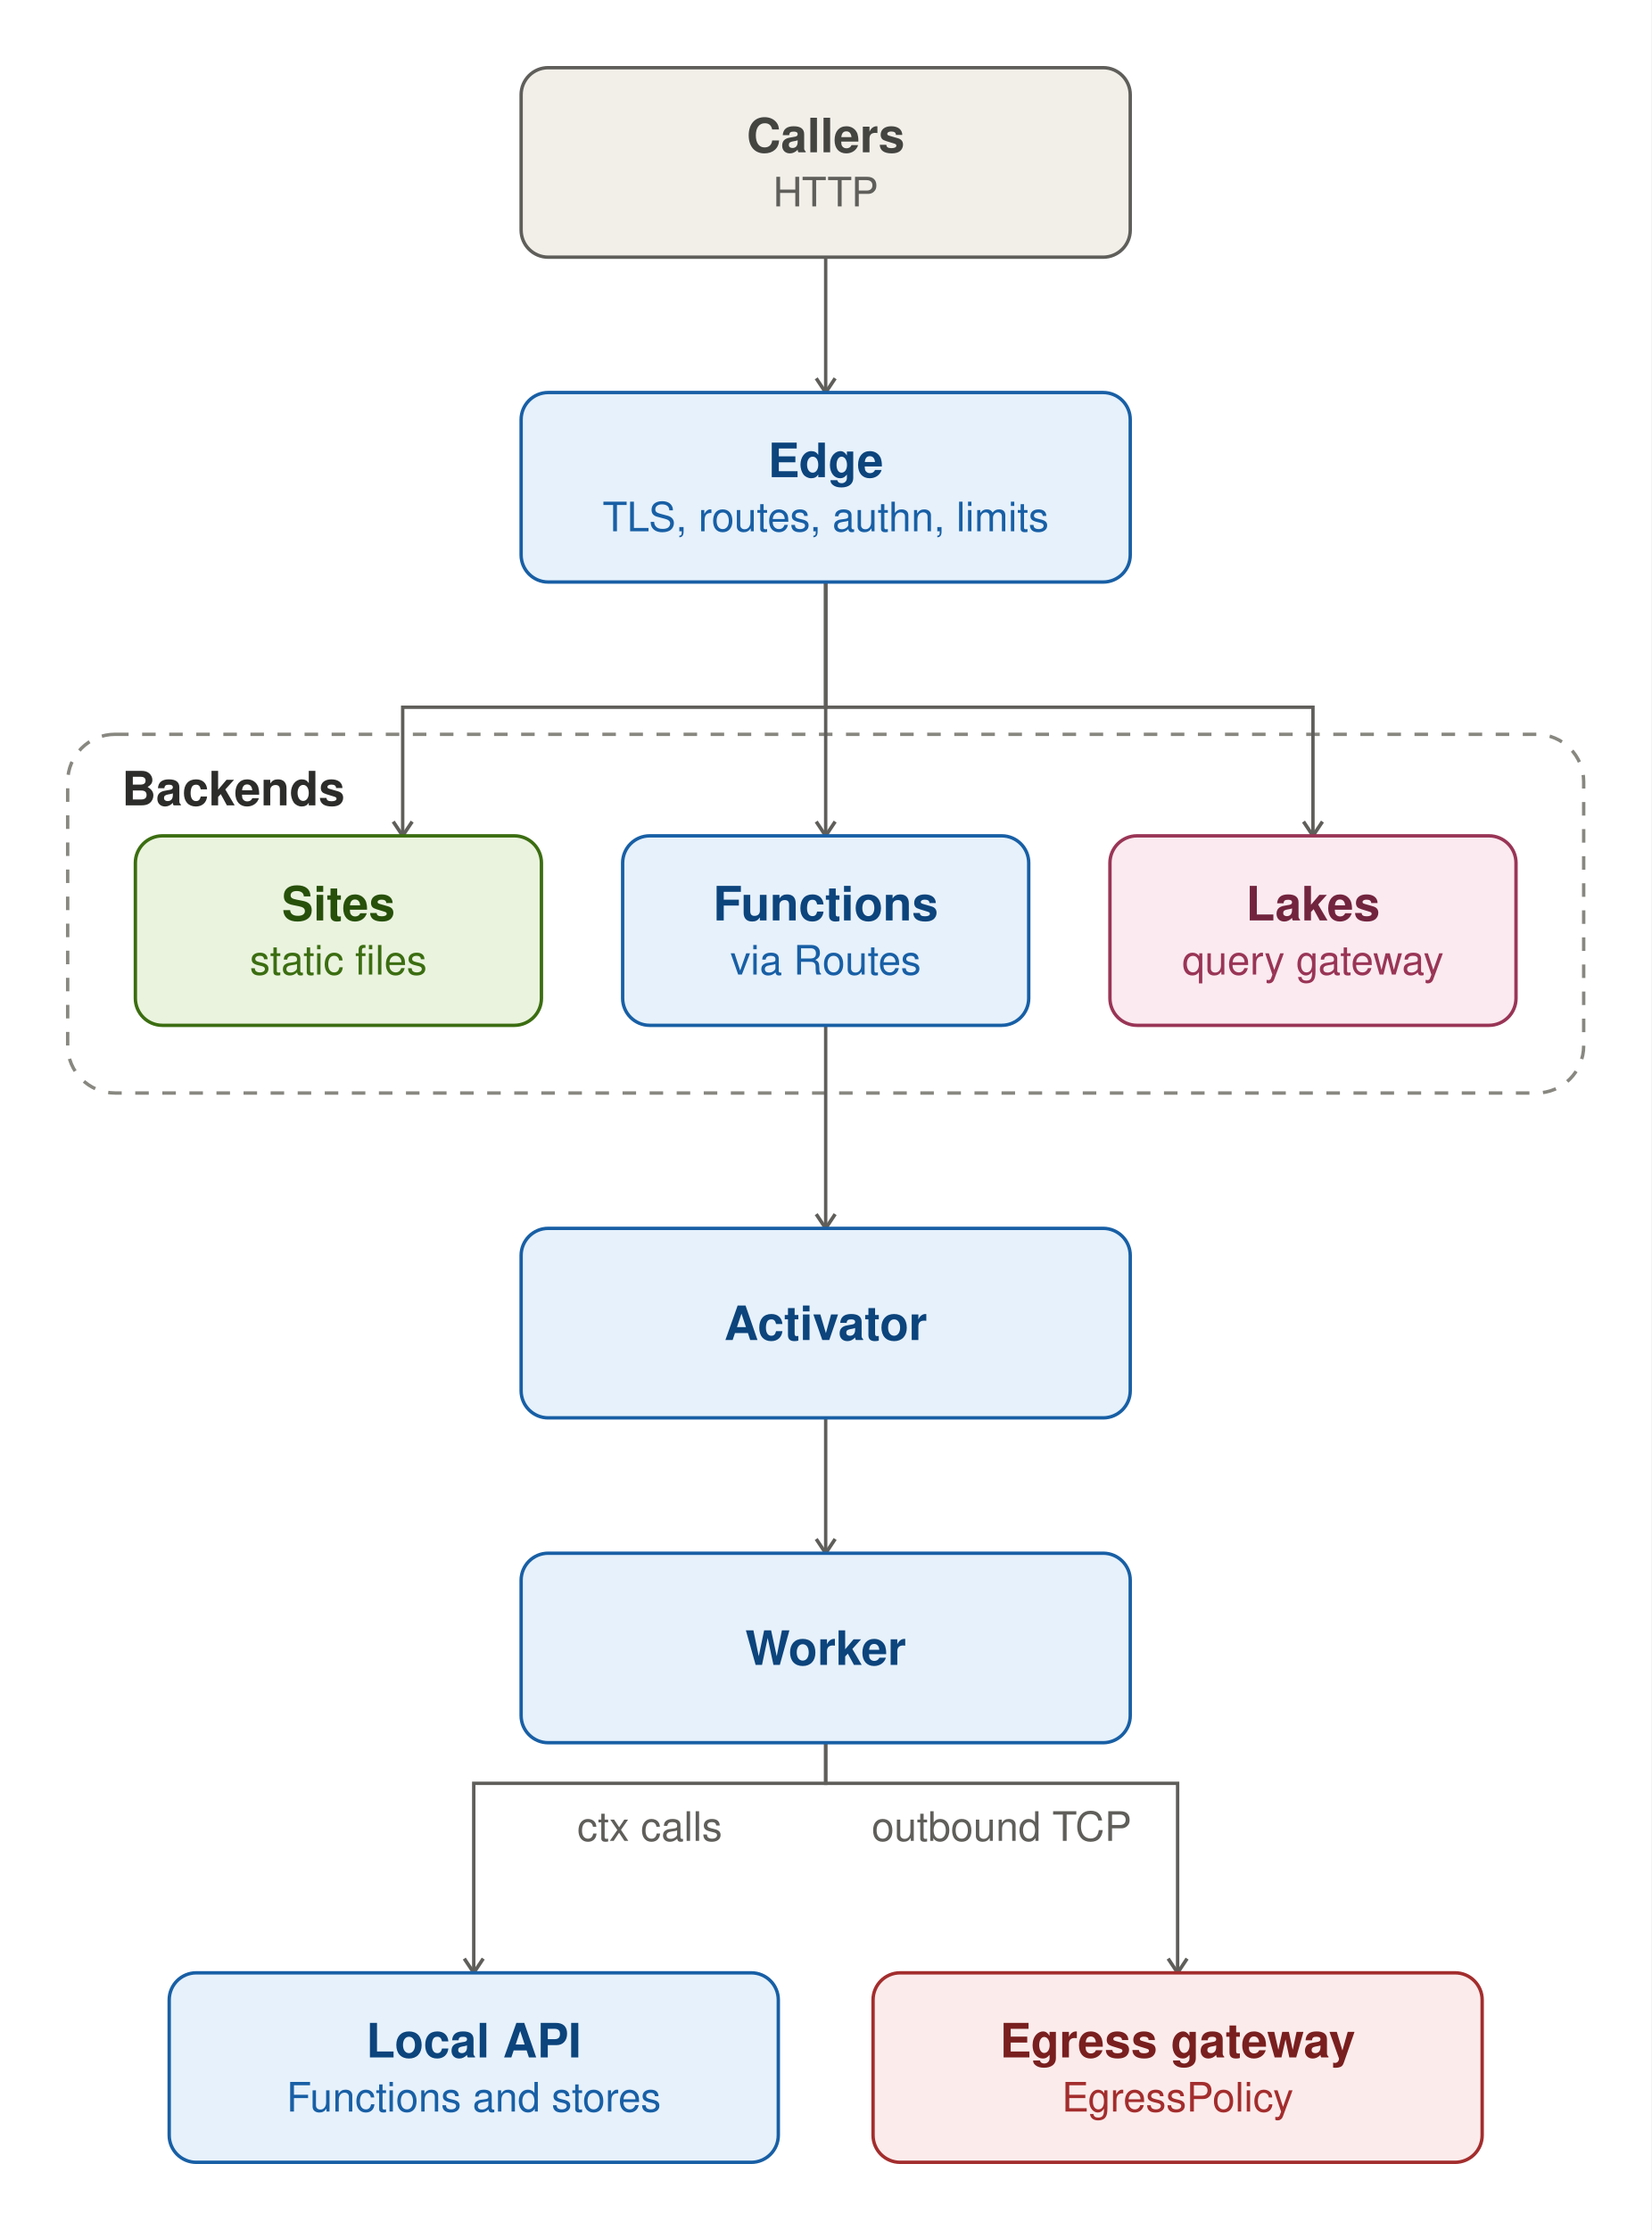
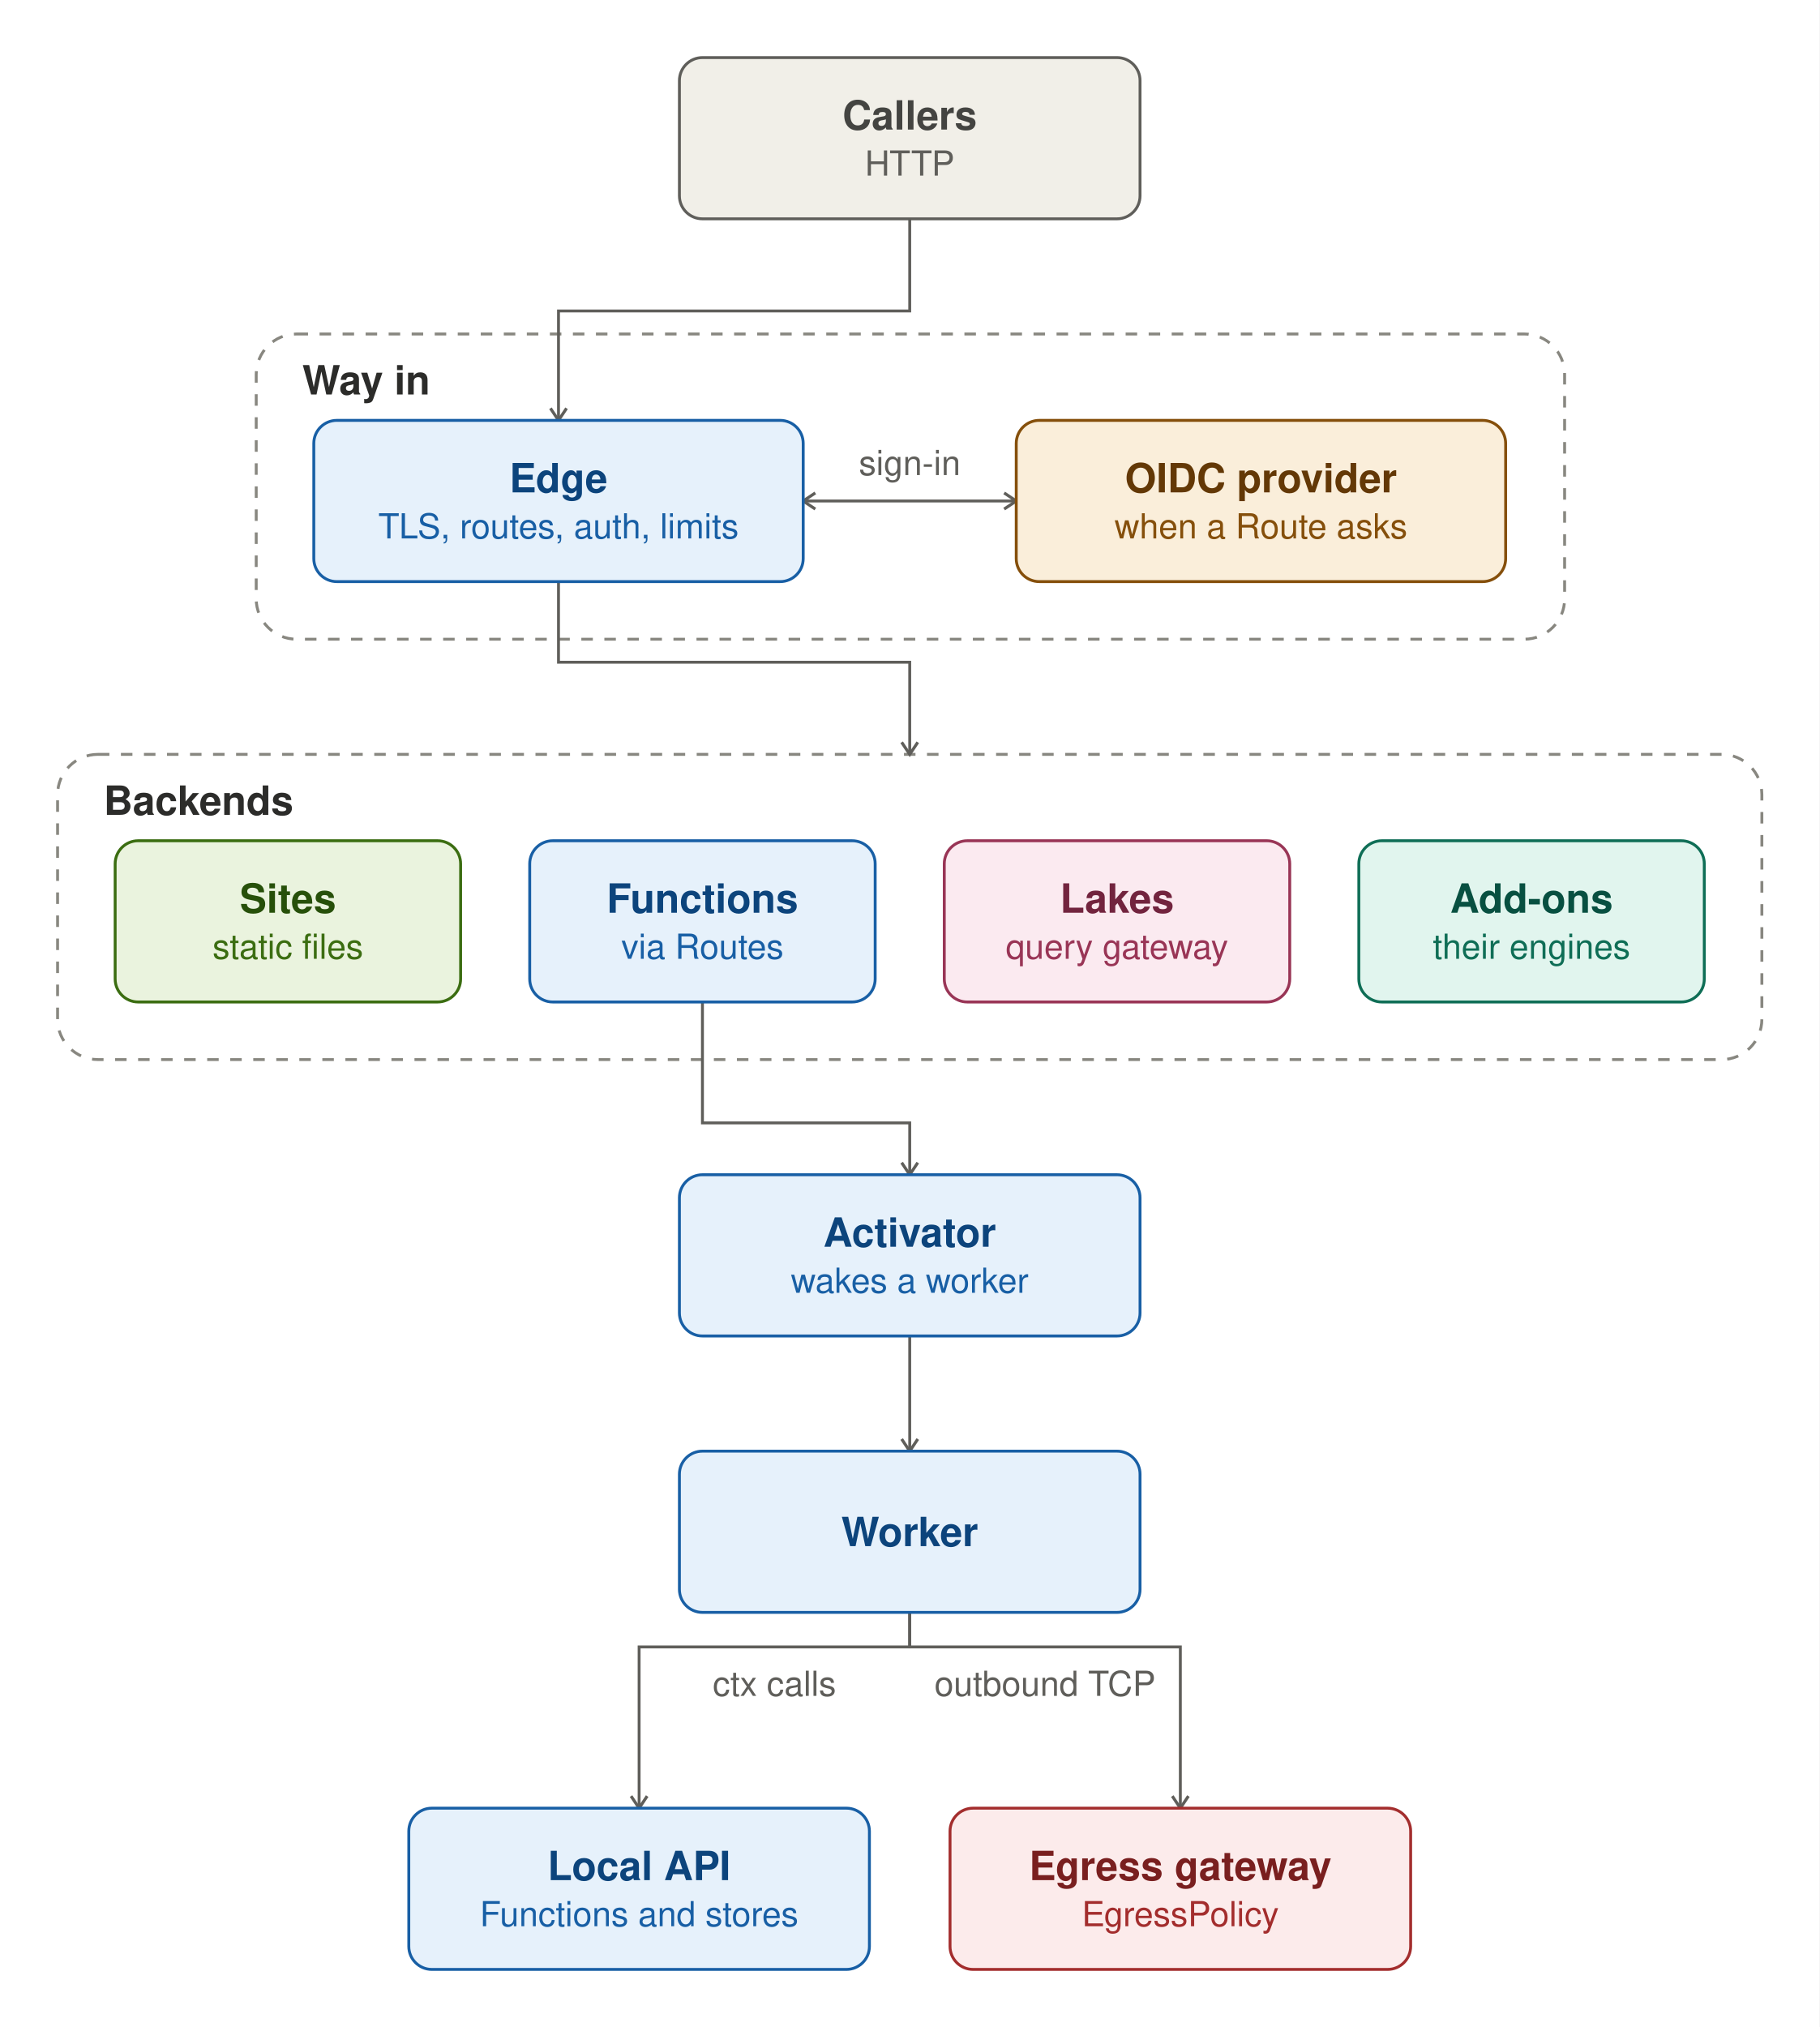
- <svg xmlns="http://www.w3.org/2000/svg" width="488" height="659" viewBox="0 0 488 659" font-family="Helvetica, Arial, sans-serif" text-anchor="middle" data-spec="title: funcd networking kind: flow  callers: Callers | HTTP @gray edge: Edge | TLS, routes, authn, limits @blue  [Backends] gray right static: Sites | static files @green fnpath: Functions | via Routes @blue lakes: Lakes | query gateway @pink [/]  act: Activator @blue worker: Worker @blue local: Local API | Functions and stores @blue egress: Egress gateway | EgressPolicy @red  callers &gt; edge edge &gt; static edge &gt; fnpath edge &gt; lakes fnpath &gt; act &gt; worker worker &gt; local: ctx calls worker &gt; egress: outbound TCP  " content="&lt;mxfile host=&quot;app.diagrams.net&quot;&gt;&lt;diagram id=&quot;diagram&quot; name=&quot;funcd networking&quot;&gt;&lt;mxGraphModel dx=&quot;800&quot; dy=&quot;600&quot; grid=&quot;1&quot; gridSize=&quot;10&quot; guides=&quot;1&quot; page=&quot;1&quot; pageWidth=&quot;488&quot; pageHeight=&quot;659&quot; math=&quot;0&quot; shadow=&quot;0&quot;&gt;&lt;root&gt;&lt;mxCell id=&quot;0&quot;/&gt;&lt;mxCell id=&quot;1&quot; parent=&quot;0&quot;/&gt;&lt;mxCell id=&quot;c1&quot; value=&quot;&amp;lt;b&amp;gt;Callers&amp;lt;/b&amp;gt;&amp;lt;br&amp;gt;&amp;lt;font style=&amp;quot;font-size:12px&amp;quot; color=&amp;quot;#5F5E5A&amp;quot;&amp;gt;HTTP&amp;lt;/font&amp;gt;&quot; style=&quot;rounded=1;absoluteArcSize=1;arcSize=16;whiteSpace=wrap;html=1;fillColor=#F1EFE8;strokeColor=#5F5E5A;fontColor=#444441;fontSize=14;&quot; vertex=&quot;1&quot; parent=&quot;1&quot;&gt;&lt;mxGeometry x=&quot;154&quot; y=&quot;20&quot; width=&quot;180&quot; height=&quot;56&quot; as=&quot;geometry&quot;/&gt;&lt;/mxCell&gt;&lt;mxCell id=&quot;c2&quot; value=&quot;&amp;lt;b&amp;gt;Edge&amp;lt;/b&amp;gt;&amp;lt;br&amp;gt;&amp;lt;font style=&amp;quot;font-size:12px&amp;quot; color=&amp;quot;#185FA5&amp;quot;&amp;gt;TLS, routes, authn, limits&amp;lt;/font&amp;gt;&quot; style=&quot;rounded=1;absoluteArcSize=1;arcSize=16;whiteSpace=wrap;html=1;fillColor=#E6F1FB;strokeColor=#185FA5;fontColor=#0C447C;fontSize=14;&quot; vertex=&quot;1&quot; parent=&quot;1&quot;&gt;&lt;mxGeometry x=&quot;154&quot; y=&quot;116&quot; width=&quot;180&quot; height=&quot;56&quot; as=&quot;geometry&quot;/&gt;&lt;/mxCell&gt;&lt;mxCell id=&quot;c3&quot; value=&quot;Backends&quot; style=&quot;rounded=1;absoluteArcSize=1;arcSize=28;dashed=1;fillColor=none;strokeColor=#888780;fontStyle=1;fontSize=14;fontColor=#2C2C2A;align=left;verticalAlign=top;spacingLeft=10;spacingTop=2;html=1;container=1;collapsible=0;&quot; vertex=&quot;1&quot; parent=&quot;1&quot;&gt;&lt;mxGeometry x=&quot;20&quot; y=&quot;217&quot; width=&quot;448.0&quot; height=&quot;106.0&quot; as=&quot;geometry&quot;/&gt;&lt;/mxCell&gt;&lt;mxCell id=&quot;c4&quot; value=&quot;&amp;lt;b&amp;gt;Sites&amp;lt;/b&amp;gt;&amp;lt;br&amp;gt;&amp;lt;font style=&amp;quot;font-size:12px&amp;quot; color=&amp;quot;#3B6D11&amp;quot;&amp;gt;static files&amp;lt;/font&amp;gt;&quot; style=&quot;rounded=1;absoluteArcSize=1;arcSize=16;whiteSpace=wrap;html=1;fillColor=#EAF3DE;strokeColor=#3B6D11;fontColor=#27500A;fontSize=14;&quot; vertex=&quot;1&quot; parent=&quot;c3&quot;&gt;&lt;mxGeometry x=&quot;20&quot; y=&quot;30&quot; width=&quot;120&quot; height=&quot;56&quot; as=&quot;geometry&quot;/&gt;&lt;/mxCell&gt;&lt;mxCell id=&quot;c5&quot; value=&quot;&amp;lt;b&amp;gt;Functions&amp;lt;/b&amp;gt;&amp;lt;br&amp;gt;&amp;lt;font style=&amp;quot;font-size:12px&amp;quot; color=&amp;quot;#185FA5&amp;quot;&amp;gt;via Routes&amp;lt;/font&amp;gt;&quot; style=&quot;rounded=1;absoluteArcSize=1;arcSize=16;whiteSpace=wrap;html=1;fillColor=#E6F1FB;strokeColor=#185FA5;fontColor=#0C447C;fontSize=14;&quot; vertex=&quot;1&quot; parent=&quot;c3&quot;&gt;&lt;mxGeometry x=&quot;164&quot; y=&quot;30&quot; width=&quot;120&quot; height=&quot;56&quot; as=&quot;geometry&quot;/&gt;&lt;/mxCell&gt;&lt;mxCell id=&quot;c6&quot; value=&quot;&amp;lt;b&amp;gt;Lakes&amp;lt;/b&amp;gt;&amp;lt;br&amp;gt;&amp;lt;font style=&amp;quot;font-size:12px&amp;quot; color=&amp;quot;#993556&amp;quot;&amp;gt;query gateway&amp;lt;/font&amp;gt;&quot; style=&quot;rounded=1;absoluteArcSize=1;arcSize=16;whiteSpace=wrap;html=1;fillColor=#FBEAF0;strokeColor=#993556;fontColor=#72243E;fontSize=14;&quot; vertex=&quot;1&quot; parent=&quot;c3&quot;&gt;&lt;mxGeometry x=&quot;308&quot; y=&quot;30&quot; width=&quot;120&quot; height=&quot;56&quot; as=&quot;geometry&quot;/&gt;&lt;/mxCell&gt;&lt;mxCell id=&quot;c7&quot; value=&quot;&amp;lt;b&amp;gt;Activator&amp;lt;/b&amp;gt;&quot; style=&quot;rounded=1;absoluteArcSize=1;arcSize=16;whiteSpace=wrap;html=1;fillColor=#E6F1FB;strokeColor=#185FA5;fontColor=#0C447C;fontSize=14;&quot; vertex=&quot;1&quot; parent=&quot;1&quot;&gt;&lt;mxGeometry x=&quot;154&quot; y=&quot;363&quot; width=&quot;180&quot; height=&quot;56&quot; as=&quot;geometry&quot;/&gt;&lt;/mxCell&gt;&lt;mxCell id=&quot;c8&quot; value=&quot;&amp;lt;b&amp;gt;Worker&amp;lt;/b&amp;gt;&quot; style=&quot;rounded=1;absoluteArcSize=1;arcSize=16;whiteSpace=wrap;html=1;fillColor=#E6F1FB;strokeColor=#185FA5;fontColor=#0C447C;fontSize=14;&quot; vertex=&quot;1&quot; parent=&quot;1&quot;&gt;&lt;mxGeometry x=&quot;154&quot; y=&quot;459&quot; width=&quot;180&quot; height=&quot;56&quot; as=&quot;geometry&quot;/&gt;&lt;/mxCell&gt;&lt;mxCell id=&quot;c9&quot; value=&quot;&amp;lt;b&amp;gt;Local API&amp;lt;/b&amp;gt;&amp;lt;br&amp;gt;&amp;lt;font style=&amp;quot;font-size:12px&amp;quot; color=&amp;quot;#185FA5&amp;quot;&amp;gt;Functions and stores&amp;lt;/font&amp;gt;&quot; style=&quot;rounded=1;absoluteArcSize=1;arcSize=16;whiteSpace=wrap;html=1;fillColor=#E6F1FB;strokeColor=#185FA5;fontColor=#0C447C;fontSize=14;&quot; vertex=&quot;1&quot; parent=&quot;1&quot;&gt;&lt;mxGeometry x=&quot;50&quot; y=&quot;583&quot; width=&quot;180&quot; height=&quot;56&quot; as=&quot;geometry&quot;/&gt;&lt;/mxCell&gt;&lt;mxCell id=&quot;c10&quot; value=&quot;&amp;lt;b&amp;gt;Egress gateway&amp;lt;/b&amp;gt;&amp;lt;br&amp;gt;&amp;lt;font style=&amp;quot;font-size:12px&amp;quot; color=&amp;quot;#A32D2D&amp;quot;&amp;gt;EgressPolicy&amp;lt;/font&amp;gt;&quot; style=&quot;rounded=1;absoluteArcSize=1;arcSize=16;whiteSpace=wrap;html=1;fillColor=#FCEBEB;strokeColor=#A32D2D;fontColor=#791F1F;fontSize=14;&quot; vertex=&quot;1&quot; parent=&quot;1&quot;&gt;&lt;mxGeometry x=&quot;258&quot; y=&quot;583&quot; width=&quot;180&quot; height=&quot;56&quot; as=&quot;geometry&quot;/&gt;&lt;/mxCell&gt;&lt;mxCell id=&quot;e1&quot; value=&quot;&quot; style=&quot;edgeStyle=orthogonalEdgeStyle;rounded=0;html=1;jettySize=auto;strokeColor=#5F5E5A;fontColor=#5F5E5A;fontSize=12;labelBackgroundColor=#FFFFFF;endSize=7;endArrow=open;endFill=0;exitX=0.5;exitY=1;exitDx=0;exitDy=0;exitPerimeter=0;entryX=0.5;entryY=0;entryDx=0;entryDy=0;entryPerimeter=0;&quot; edge=&quot;1&quot; parent=&quot;1&quot; source=&quot;c1&quot; target=&quot;c2&quot;&gt;&lt;mxGeometry relative=&quot;1&quot; as=&quot;geometry&quot;&gt;&lt;/mxGeometry&gt;&lt;/mxCell&gt;&lt;mxCell id=&quot;e2&quot; value=&quot;&quot; style=&quot;edgeStyle=orthogonalEdgeStyle;rounded=0;html=1;jettySize=auto;strokeColor=#5F5E5A;fontColor=#5F5E5A;fontSize=12;labelBackgroundColor=#FFFFFF;endSize=7;endArrow=open;endFill=0;exitX=0.5;exitY=1;exitDx=0;exitDy=0;exitPerimeter=0;entryX=0.658;entryY=0;entryDx=0;entryDy=0;entryPerimeter=0;&quot; edge=&quot;1&quot; parent=&quot;1&quot; source=&quot;c2&quot; target=&quot;c4&quot;&gt;&lt;mxGeometry relative=&quot;1&quot; as=&quot;geometry&quot;&gt;&lt;Array as=&quot;points&quot;&gt;&lt;mxPoint x=&quot;244&quot; y=&quot;209&quot;/&gt;&lt;mxPoint x=&quot;119&quot; y=&quot;209&quot;/&gt;&lt;/Array&gt;&lt;/mxGeometry&gt;&lt;/mxCell&gt;&lt;mxCell id=&quot;e3&quot; value=&quot;&quot; style=&quot;edgeStyle=orthogonalEdgeStyle;rounded=0;html=1;jettySize=auto;strokeColor=#5F5E5A;fontColor=#5F5E5A;fontSize=12;labelBackgroundColor=#FFFFFF;endSize=7;endArrow=open;endFill=0;exitX=0.5;exitY=1;exitDx=0;exitDy=0;exitPerimeter=0;entryX=0.5;entryY=0;entryDx=0;entryDy=0;entryPerimeter=0;&quot; edge=&quot;1&quot; parent=&quot;1&quot; source=&quot;c2&quot; target=&quot;c5&quot;&gt;&lt;mxGeometry relative=&quot;1&quot; as=&quot;geometry&quot;&gt;&lt;/mxGeometry&gt;&lt;/mxCell&gt;&lt;mxCell id=&quot;e4&quot; value=&quot;&quot; style=&quot;edgeStyle=orthogonalEdgeStyle;rounded=0;html=1;jettySize=auto;strokeColor=#5F5E5A;fontColor=#5F5E5A;fontSize=12;labelBackgroundColor=#FFFFFF;endSize=7;endArrow=open;endFill=0;exitX=0.5;exitY=1;exitDx=0;exitDy=0;exitPerimeter=0;entryX=0.5;entryY=0;entryDx=0;entryDy=0;entryPerimeter=0;&quot; edge=&quot;1&quot; parent=&quot;1&quot; source=&quot;c2&quot; target=&quot;c6&quot;&gt;&lt;mxGeometry relative=&quot;1&quot; as=&quot;geometry&quot;&gt;&lt;Array as=&quot;points&quot;&gt;&lt;mxPoint x=&quot;244&quot; y=&quot;209&quot;/&gt;&lt;mxPoint x=&quot;388&quot; y=&quot;209&quot;/&gt;&lt;/Array&gt;&lt;/mxGeometry&gt;&lt;/mxCell&gt;&lt;mxCell id=&quot;e5&quot; value=&quot;&quot; style=&quot;edgeStyle=orthogonalEdgeStyle;rounded=0;html=1;jettySize=auto;strokeColor=#5F5E5A;fontColor=#5F5E5A;fontSize=12;labelBackgroundColor=#FFFFFF;endSize=7;endArrow=open;endFill=0;exitX=0.5;exitY=1;exitDx=0;exitDy=0;exitPerimeter=0;entryX=0.5;entryY=0;entryDx=0;entryDy=0;entryPerimeter=0;&quot; edge=&quot;1&quot; parent=&quot;1&quot; source=&quot;c5&quot; target=&quot;c7&quot;&gt;&lt;mxGeometry relative=&quot;1&quot; as=&quot;geometry&quot;&gt;&lt;/mxGeometry&gt;&lt;/mxCell&gt;&lt;mxCell id=&quot;e6&quot; value=&quot;&quot; style=&quot;edgeStyle=orthogonalEdgeStyle;rounded=0;html=1;jettySize=auto;strokeColor=#5F5E5A;fontColor=#5F5E5A;fontSize=12;labelBackgroundColor=#FFFFFF;endSize=7;endArrow=open;endFill=0;exitX=0.5;exitY=1;exitDx=0;exitDy=0;exitPerimeter=0;entryX=0.5;entryY=0;entryDx=0;entryDy=0;entryPerimeter=0;&quot; edge=&quot;1&quot; parent=&quot;1&quot; source=&quot;c7&quot; target=&quot;c8&quot;&gt;&lt;mxGeometry relative=&quot;1&quot; as=&quot;geometry&quot;&gt;&lt;/mxGeometry&gt;&lt;/mxCell&gt;&lt;mxCell id=&quot;e7&quot; value=&quot;ctx calls&quot; style=&quot;edgeStyle=orthogonalEdgeStyle;rounded=0;html=1;jettySize=auto;strokeColor=#5F5E5A;fontColor=#5F5E5A;fontSize=12;labelBackgroundColor=#FFFFFF;endSize=7;endArrow=open;endFill=0;exitX=0.5;exitY=1;exitDx=0;exitDy=0;exitPerimeter=0;entryX=0.5;entryY=0;entryDx=0;entryDy=0;entryPerimeter=0;&quot; edge=&quot;1&quot; parent=&quot;1&quot; source=&quot;c8&quot; target=&quot;c9&quot;&gt;&lt;mxGeometry x=&quot;-0.256&quot; relative=&quot;1&quot; as=&quot;geometry&quot;&gt;&lt;Array as=&quot;points&quot;&gt;&lt;mxPoint x=&quot;244&quot; y=&quot;527&quot;/&gt;&lt;mxPoint x=&quot;140&quot; y=&quot;527&quot;/&gt;&lt;/Array&gt;&lt;mxPoint x=&quot;0&quot; y=&quot;13&quot; as=&quot;offset&quot;/&gt;&lt;/mxGeometry&gt;&lt;/mxCell&gt;&lt;mxCell id=&quot;e8&quot; value=&quot;outbound TCP&quot; style=&quot;edgeStyle=orthogonalEdgeStyle;rounded=0;html=1;jettySize=auto;strokeColor=#5F5E5A;fontColor=#5F5E5A;fontSize=12;labelBackgroundColor=#FFFFFF;endSize=7;endArrow=open;endFill=0;exitX=0.5;exitY=1;exitDx=0;exitDy=0;exitPerimeter=0;entryX=0.5;entryY=0;entryDx=0;entryDy=0;entryPerimeter=0;&quot; edge=&quot;1&quot; parent=&quot;1&quot; source=&quot;c8&quot; target=&quot;c10&quot;&gt;&lt;mxGeometry x=&quot;-0.256&quot; relative=&quot;1&quot; as=&quot;geometry&quot;&gt;&lt;Array as=&quot;points&quot;&gt;&lt;mxPoint x=&quot;244&quot; y=&quot;527&quot;/&gt;&lt;mxPoint x=&quot;348&quot; y=&quot;527&quot;/&gt;&lt;/Array&gt;&lt;mxPoint x=&quot;0&quot; y=&quot;13&quot; as=&quot;offset&quot;/&gt;&lt;/mxGeometry&gt;&lt;/mxCell&gt;&lt;/root&gt;&lt;/mxGraphModel&gt;&lt;/diagram&gt;&lt;/mxfile&gt;">
-   <rect width="488" height="659" fill="#FFFFFF" />
+ <svg xmlns="http://www.w3.org/2000/svg" width="632" height="704" viewBox="0 0 632 704" font-family="Helvetica, Arial, sans-serif" text-anchor="middle" data-spec="title: funcd networking kind: flow dir: down  callers: Callers | HTTP @gray [Way in] gray right edge: Edge | TLS, routes, auth, limits @blue oidc: OIDC provider | when a Route asks @amber [/]  [Backends] gray right static: Sites | static files @green fnpath: Functions | via Routes @blue lakes: Lakes | query gateway @pink addons: Add-ons | their engines @teal [/]  act: Activator | wakes a worker @blue worker: Worker @blue local: Local API | Functions and stores @blue egress: Egress gateway | EgressPolicy @red  callers &gt; edge edge &lt;&gt; oidc: sign-in edge &gt; Backends fnpath &gt; act &gt; worker worker &gt; local: ctx calls worker &gt; egress: outbound TCP " content="&lt;mxfile host=&quot;app.diagrams.net&quot;&gt;&lt;diagram id=&quot;diagram&quot; name=&quot;funcd networking&quot;&gt;&lt;mxGraphModel dx=&quot;800&quot; dy=&quot;600&quot; grid=&quot;1&quot; gridSize=&quot;10&quot; guides=&quot;1&quot; page=&quot;1&quot; pageWidth=&quot;632&quot; pageHeight=&quot;704&quot; math=&quot;0&quot; shadow=&quot;0&quot;&gt;&lt;root&gt;&lt;mxCell id=&quot;0&quot;/&gt;&lt;mxCell id=&quot;1&quot; parent=&quot;0&quot;/&gt;&lt;mxCell id=&quot;c1&quot; value=&quot;&amp;lt;b&amp;gt;Callers&amp;lt;/b&amp;gt;&amp;lt;br&amp;gt;&amp;lt;font style=&amp;quot;font-size:12px&amp;quot; color=&amp;quot;#5F5E5A&amp;quot;&amp;gt;HTTP&amp;lt;/font&amp;gt;&quot; style=&quot;rounded=1;absoluteArcSize=1;arcSize=16;whiteSpace=wrap;html=1;fillColor=#F1EFE8;strokeColor=#5F5E5A;fontColor=#444441;fontSize=14;&quot; vertex=&quot;1&quot; parent=&quot;1&quot;&gt;&lt;mxGeometry x=&quot;236&quot; y=&quot;20&quot; width=&quot;160&quot; height=&quot;56&quot; as=&quot;geometry&quot;/&gt;&lt;/mxCell&gt;&lt;mxCell id=&quot;c2&quot; value=&quot;Way in&quot; style=&quot;rounded=1;absoluteArcSize=1;arcSize=28;dashed=1;fillColor=none;strokeColor=#888780;fontStyle=1;fontSize=14;fontColor=#2C2C2A;align=left;verticalAlign=top;spacingLeft=10;spacingTop=2;html=1;container=1;collapsible=0;&quot; vertex=&quot;1&quot; parent=&quot;1&quot;&gt;&lt;mxGeometry x=&quot;89&quot; y=&quot;116&quot; width=&quot;454.48&quot; height=&quot;106.0&quot; as=&quot;geometry&quot;/&gt;&lt;/mxCell&gt;&lt;mxCell id=&quot;c3&quot; value=&quot;&amp;lt;b&amp;gt;Edge&amp;lt;/b&amp;gt;&amp;lt;br&amp;gt;&amp;lt;font style=&amp;quot;font-size:12px&amp;quot; color=&amp;quot;#185FA5&amp;quot;&amp;gt;TLS, routes, auth, limits&amp;lt;/font&amp;gt;&quot; style=&quot;rounded=1;absoluteArcSize=1;arcSize=16;whiteSpace=wrap;html=1;fillColor=#E6F1FB;strokeColor=#185FA5;fontColor=#0C447C;fontSize=14;&quot; vertex=&quot;1&quot; parent=&quot;c2&quot;&gt;&lt;mxGeometry x=&quot;20&quot; y=&quot;30&quot; width=&quot;170&quot; height=&quot;56&quot; as=&quot;geometry&quot;/&gt;&lt;/mxCell&gt;&lt;mxCell id=&quot;c4&quot; value=&quot;&amp;lt;b&amp;gt;OIDC provider&amp;lt;/b&amp;gt;&amp;lt;br&amp;gt;&amp;lt;font style=&amp;quot;font-size:12px&amp;quot; color=&amp;quot;#854F0B&amp;quot;&amp;gt;when a Route asks&amp;lt;/font&amp;gt;&quot; style=&quot;rounded=1;absoluteArcSize=1;arcSize=16;whiteSpace=wrap;html=1;fillColor=#FAEEDA;strokeColor=#854F0B;fontColor=#633806;fontSize=14;&quot; vertex=&quot;1&quot; parent=&quot;c2&quot;&gt;&lt;mxGeometry x=&quot;264&quot; y=&quot;30&quot; width=&quot;170&quot; height=&quot;56&quot; as=&quot;geometry&quot;/&gt;&lt;/mxCell&gt;&lt;mxCell id=&quot;c5&quot; value=&quot;Backends&quot; style=&quot;rounded=1;absoluteArcSize=1;arcSize=28;dashed=1;fillColor=none;strokeColor=#888780;fontStyle=1;fontSize=14;fontColor=#2C2C2A;align=left;verticalAlign=top;spacingLeft=10;spacingTop=2;html=1;container=1;collapsible=0;&quot; vertex=&quot;1&quot; parent=&quot;1&quot;&gt;&lt;mxGeometry x=&quot;20&quot; y=&quot;262&quot; width=&quot;592.0&quot; height=&quot;106.0&quot; as=&quot;geometry&quot;/&gt;&lt;/mxCell&gt;&lt;mxCell id=&quot;c6&quot; value=&quot;&amp;lt;b&amp;gt;Sites&amp;lt;/b&amp;gt;&amp;lt;br&amp;gt;&amp;lt;font style=&amp;quot;font-size:12px&amp;quot; color=&amp;quot;#3B6D11&amp;quot;&amp;gt;static files&amp;lt;/font&amp;gt;&quot; style=&quot;rounded=1;absoluteArcSize=1;arcSize=16;whiteSpace=wrap;html=1;fillColor=#EAF3DE;strokeColor=#3B6D11;fontColor=#27500A;fontSize=14;&quot; vertex=&quot;1&quot; parent=&quot;c5&quot;&gt;&lt;mxGeometry x=&quot;20&quot; y=&quot;30&quot; width=&quot;120&quot; height=&quot;56&quot; as=&quot;geometry&quot;/&gt;&lt;/mxCell&gt;&lt;mxCell id=&quot;c7&quot; value=&quot;&amp;lt;b&amp;gt;Functions&amp;lt;/b&amp;gt;&amp;lt;br&amp;gt;&amp;lt;font style=&amp;quot;font-size:12px&amp;quot; color=&amp;quot;#185FA5&amp;quot;&amp;gt;via Routes&amp;lt;/font&amp;gt;&quot; style=&quot;rounded=1;absoluteArcSize=1;arcSize=16;whiteSpace=wrap;html=1;fillColor=#E6F1FB;strokeColor=#185FA5;fontColor=#0C447C;fontSize=14;&quot; vertex=&quot;1&quot; parent=&quot;c5&quot;&gt;&lt;mxGeometry x=&quot;164&quot; y=&quot;30&quot; width=&quot;120&quot; height=&quot;56&quot; as=&quot;geometry&quot;/&gt;&lt;/mxCell&gt;&lt;mxCell id=&quot;c8&quot; value=&quot;&amp;lt;b&amp;gt;Lakes&amp;lt;/b&amp;gt;&amp;lt;br&amp;gt;&amp;lt;font style=&amp;quot;font-size:12px&amp;quot; color=&amp;quot;#993556&amp;quot;&amp;gt;query gateway&amp;lt;/font&amp;gt;&quot; style=&quot;rounded=1;absoluteArcSize=1;arcSize=16;whiteSpace=wrap;html=1;fillColor=#FBEAF0;strokeColor=#993556;fontColor=#72243E;fontSize=14;&quot; vertex=&quot;1&quot; parent=&quot;c5&quot;&gt;&lt;mxGeometry x=&quot;308&quot; y=&quot;30&quot; width=&quot;120&quot; height=&quot;56&quot; as=&quot;geometry&quot;/&gt;&lt;/mxCell&gt;&lt;mxCell id=&quot;c9&quot; value=&quot;&amp;lt;b&amp;gt;Add-ons&amp;lt;/b&amp;gt;&amp;lt;br&amp;gt;&amp;lt;font style=&amp;quot;font-size:12px&amp;quot; color=&amp;quot;#0F6E56&amp;quot;&amp;gt;their engines&amp;lt;/font&amp;gt;&quot; style=&quot;rounded=1;absoluteArcSize=1;arcSize=16;whiteSpace=wrap;html=1;fillColor=#E1F5EE;strokeColor=#0F6E56;fontColor=#085041;fontSize=14;&quot; vertex=&quot;1&quot; parent=&quot;c5&quot;&gt;&lt;mxGeometry x=&quot;452&quot; y=&quot;30&quot; width=&quot;120&quot; height=&quot;56&quot; as=&quot;geometry&quot;/&gt;&lt;/mxCell&gt;&lt;mxCell id=&quot;c10&quot; value=&quot;&amp;lt;b&amp;gt;Activator&amp;lt;/b&amp;gt;&amp;lt;br&amp;gt;&amp;lt;font style=&amp;quot;font-size:12px&amp;quot; color=&amp;quot;#185FA5&amp;quot;&amp;gt;wakes a worker&amp;lt;/font&amp;gt;&quot; style=&quot;rounded=1;absoluteArcSize=1;arcSize=16;whiteSpace=wrap;html=1;fillColor=#E6F1FB;strokeColor=#185FA5;fontColor=#0C447C;fontSize=14;&quot; vertex=&quot;1&quot; parent=&quot;1&quot;&gt;&lt;mxGeometry x=&quot;236&quot; y=&quot;408&quot; width=&quot;160&quot; height=&quot;56&quot; as=&quot;geometry&quot;/&gt;&lt;/mxCell&gt;&lt;mxCell id=&quot;c11&quot; value=&quot;&amp;lt;b&amp;gt;Worker&amp;lt;/b&amp;gt;&quot; style=&quot;rounded=1;absoluteArcSize=1;arcSize=16;whiteSpace=wrap;html=1;fillColor=#E6F1FB;strokeColor=#185FA5;fontColor=#0C447C;fontSize=14;&quot; vertex=&quot;1&quot; parent=&quot;1&quot;&gt;&lt;mxGeometry x=&quot;236&quot; y=&quot;504&quot; width=&quot;160&quot; height=&quot;56&quot; as=&quot;geometry&quot;/&gt;&lt;/mxCell&gt;&lt;mxCell id=&quot;c12&quot; value=&quot;&amp;lt;b&amp;gt;Local API&amp;lt;/b&amp;gt;&amp;lt;br&amp;gt;&amp;lt;font style=&amp;quot;font-size:12px&amp;quot; color=&amp;quot;#185FA5&amp;quot;&amp;gt;Functions and stores&amp;lt;/font&amp;gt;&quot; style=&quot;rounded=1;absoluteArcSize=1;arcSize=16;whiteSpace=wrap;html=1;fillColor=#E6F1FB;strokeColor=#185FA5;fontColor=#0C447C;fontSize=14;&quot; vertex=&quot;1&quot; parent=&quot;1&quot;&gt;&lt;mxGeometry x=&quot;142&quot; y=&quot;628&quot; width=&quot;160&quot; height=&quot;56&quot; as=&quot;geometry&quot;/&gt;&lt;/mxCell&gt;&lt;mxCell id=&quot;c13&quot; value=&quot;&amp;lt;b&amp;gt;Egress gateway&amp;lt;/b&amp;gt;&amp;lt;br&amp;gt;&amp;lt;font style=&amp;quot;font-size:12px&amp;quot; color=&amp;quot;#A32D2D&amp;quot;&amp;gt;EgressPolicy&amp;lt;/font&amp;gt;&quot; style=&quot;rounded=1;absoluteArcSize=1;arcSize=16;whiteSpace=wrap;html=1;fillColor=#FCEBEB;strokeColor=#A32D2D;fontColor=#791F1F;fontSize=14;&quot; vertex=&quot;1&quot; parent=&quot;1&quot;&gt;&lt;mxGeometry x=&quot;330&quot; y=&quot;628&quot; width=&quot;160&quot; height=&quot;56&quot; as=&quot;geometry&quot;/&gt;&lt;/mxCell&gt;&lt;mxCell id=&quot;e1&quot; value=&quot;&quot; style=&quot;edgeStyle=orthogonalEdgeStyle;rounded=0;html=1;jettySize=auto;strokeColor=#5F5E5A;fontColor=#5F5E5A;fontSize=12;labelBackgroundColor=#FFFFFF;endSize=7;endArrow=open;endFill=0;exitX=0.5;exitY=1;exitDx=0;exitDy=0;exitPerimeter=0;entryX=0.5;entryY=0;entryDx=0;entryDy=0;entryPerimeter=0;&quot; edge=&quot;1&quot; parent=&quot;1&quot; source=&quot;c1&quot; target=&quot;c3&quot;&gt;&lt;mxGeometry relative=&quot;1&quot; as=&quot;geometry&quot;&gt;&lt;Array as=&quot;points&quot;&gt;&lt;mxPoint x=&quot;316&quot; y=&quot;108&quot;/&gt;&lt;mxPoint x=&quot;194&quot; y=&quot;108&quot;/&gt;&lt;/Array&gt;&lt;/mxGeometry&gt;&lt;/mxCell&gt;&lt;mxCell id=&quot;e2&quot; value=&quot;sign-in&quot; style=&quot;edgeStyle=orthogonalEdgeStyle;rounded=0;html=1;jettySize=auto;strokeColor=#5F5E5A;fontColor=#5F5E5A;fontSize=12;labelBackgroundColor=#FFFFFF;endSize=7;endArrow=open;endFill=0;startArrow=open;startFill=0;startSize=7;exitX=1;exitY=0.5;exitDx=0;exitDy=0;exitPerimeter=0;entryX=0;entryY=0.5;entryDx=0;entryDy=0;entryPerimeter=0;&quot; edge=&quot;1&quot; parent=&quot;1&quot; source=&quot;c3&quot; target=&quot;c4&quot;&gt;&lt;mxGeometry x=&quot;0.000&quot; relative=&quot;1&quot; as=&quot;geometry&quot;&gt;&lt;mxPoint x=&quot;0&quot; y=&quot;-13&quot; as=&quot;offset&quot;/&gt;&lt;/mxGeometry&gt;&lt;/mxCell&gt;&lt;mxCell id=&quot;e3&quot; value=&quot;&quot; style=&quot;edgeStyle=orthogonalEdgeStyle;rounded=0;html=1;jettySize=auto;strokeColor=#5F5E5A;fontColor=#5F5E5A;fontSize=12;labelBackgroundColor=#FFFFFF;endSize=7;endArrow=open;endFill=0;exitX=0.5;exitY=1;exitDx=0;exitDy=0;exitPerimeter=0;entryX=0.5;entryY=0;entryDx=0;entryDy=0;entryPerimeter=0;&quot; edge=&quot;1&quot; parent=&quot;1&quot; source=&quot;c3&quot; target=&quot;c5&quot;&gt;&lt;mxGeometry relative=&quot;1&quot; as=&quot;geometry&quot;&gt;&lt;Array as=&quot;points&quot;&gt;&lt;mxPoint x=&quot;194&quot; y=&quot;230.0&quot;/&gt;&lt;mxPoint x=&quot;316&quot; y=&quot;230.0&quot;/&gt;&lt;/Array&gt;&lt;/mxGeometry&gt;&lt;/mxCell&gt;&lt;mxCell id=&quot;e4&quot; value=&quot;&quot; style=&quot;edgeStyle=orthogonalEdgeStyle;rounded=0;html=1;jettySize=auto;strokeColor=#5F5E5A;fontColor=#5F5E5A;fontSize=12;labelBackgroundColor=#FFFFFF;endSize=7;endArrow=open;endFill=0;exitX=0.5;exitY=1;exitDx=0;exitDy=0;exitPerimeter=0;entryX=0.5;entryY=0;entryDx=0;entryDy=0;entryPerimeter=0;&quot; edge=&quot;1&quot; parent=&quot;1&quot; source=&quot;c7&quot; target=&quot;c10&quot;&gt;&lt;mxGeometry relative=&quot;1&quot; as=&quot;geometry&quot;&gt;&lt;Array as=&quot;points&quot;&gt;&lt;mxPoint x=&quot;244&quot; y=&quot;390&quot;/&gt;&lt;mxPoint x=&quot;316&quot; y=&quot;390&quot;/&gt;&lt;/Array&gt;&lt;/mxGeometry&gt;&lt;/mxCell&gt;&lt;mxCell id=&quot;e5&quot; value=&quot;&quot; style=&quot;edgeStyle=orthogonalEdgeStyle;rounded=0;html=1;jettySize=auto;strokeColor=#5F5E5A;fontColor=#5F5E5A;fontSize=12;labelBackgroundColor=#FFFFFF;endSize=7;endArrow=open;endFill=0;exitX=0.5;exitY=1;exitDx=0;exitDy=0;exitPerimeter=0;entryX=0.5;entryY=0;entryDx=0;entryDy=0;entryPerimeter=0;&quot; edge=&quot;1&quot; parent=&quot;1&quot; source=&quot;c10&quot; target=&quot;c11&quot;&gt;&lt;mxGeometry relative=&quot;1&quot; as=&quot;geometry&quot;&gt;&lt;/mxGeometry&gt;&lt;/mxCell&gt;&lt;mxCell id=&quot;e6&quot; value=&quot;ctx calls&quot; style=&quot;edgeStyle=orthogonalEdgeStyle;rounded=0;html=1;jettySize=auto;strokeColor=#5F5E5A;fontColor=#5F5E5A;fontSize=12;labelBackgroundColor=#FFFFFF;endSize=7;endArrow=open;endFill=0;exitX=0.5;exitY=1;exitDx=0;exitDy=0;exitPerimeter=0;entryX=0.5;entryY=0;entryDx=0;entryDy=0;entryPerimeter=0;&quot; edge=&quot;1&quot; parent=&quot;1&quot; source=&quot;c11&quot; target=&quot;c12&quot;&gt;&lt;mxGeometry x=&quot;-0.272&quot; relative=&quot;1&quot; as=&quot;geometry&quot;&gt;&lt;Array as=&quot;points&quot;&gt;&lt;mxPoint x=&quot;316&quot; y=&quot;572&quot;/&gt;&lt;mxPoint x=&quot;222&quot; y=&quot;572&quot;/&gt;&lt;/Array&gt;&lt;mxPoint x=&quot;0&quot; y=&quot;13&quot; as=&quot;offset&quot;/&gt;&lt;/mxGeometry&gt;&lt;/mxCell&gt;&lt;mxCell id=&quot;e7&quot; value=&quot;outbound TCP&quot; style=&quot;edgeStyle=orthogonalEdgeStyle;rounded=0;html=1;jettySize=auto;strokeColor=#5F5E5A;fontColor=#5F5E5A;fontSize=12;labelBackgroundColor=#FFFFFF;endSize=7;endArrow=open;endFill=0;exitX=0.5;exitY=1;exitDx=0;exitDy=0;exitPerimeter=0;entryX=0.5;entryY=0;entryDx=0;entryDy=0;entryPerimeter=0;&quot; edge=&quot;1&quot; parent=&quot;1&quot; source=&quot;c11&quot; target=&quot;c13&quot;&gt;&lt;mxGeometry x=&quot;-0.272&quot; relative=&quot;1&quot; as=&quot;geometry&quot;&gt;&lt;Array as=&quot;points&quot;&gt;&lt;mxPoint x=&quot;316&quot; y=&quot;572&quot;/&gt;&lt;mxPoint x=&quot;410&quot; y=&quot;572&quot;/&gt;&lt;/Array&gt;&lt;mxPoint x=&quot;0&quot; y=&quot;13&quot; as=&quot;offset&quot;/&gt;&lt;/mxGeometry&gt;&lt;/mxCell&gt;&lt;/root&gt;&lt;/mxGraphModel&gt;&lt;/diagram&gt;&lt;/mxfile&gt;">
+   <rect width="632" height="704" fill="#FFFFFF" />
  <defs>
    <marker id="a" viewBox="0 0 10 10" refX="8" refY="5" markerWidth="7" markerHeight="7" orient="auto-start-reverse">
      <path d="M2 1L8 5L2 9" fill="none" stroke="#5F5E5A" stroke-width="1.5" />
    </marker>
  </defs>
-   <rect x="20" y="217" width="448.0" height="106.0" rx="14" fill="none" stroke="#888780" stroke-dasharray="4 4" />
-   <text x="36" y="238" text-anchor="start" font-size="14" font-weight="600" fill="#2C2C2A">Backends</text>
-   <path d="M244 76V116" fill="none" stroke="#5F5E5A" marker-end="url(#a)" />
-   <path d="M244 172V209H119V247" fill="none" stroke="#5F5E5A" marker-end="url(#a)" />
-   <path d="M244 172V247" fill="none" stroke="#5F5E5A" marker-end="url(#a)" />
-   <path d="M244 172V209H388V247" fill="none" stroke="#5F5E5A" marker-end="url(#a)" />
-   <path d="M244 303V363" fill="none" stroke="#5F5E5A" marker-end="url(#a)" />
-   <path d="M244 419V459" fill="none" stroke="#5F5E5A" marker-end="url(#a)" />
-   <path d="M244 515V527H140V583" fill="none" stroke="#5F5E5A" marker-end="url(#a)" />
-   <text x="192" y="544" font-size="12" fill="#5F5E5A">ctx calls</text>
-   <path d="M244 515V527H348V583" fill="none" stroke="#5F5E5A" marker-end="url(#a)" />
-   <text x="296" y="544" font-size="12" fill="#5F5E5A">outbound TCP</text>
-   <rect x="154" y="20" width="180" height="56" rx="8" fill="#F1EFE8" stroke="#5F5E5A" />
-   <text x="244" y="45" font-size="14" font-weight="600" fill="#444441">Callers</text>
-   <text x="244" y="61" font-size="12" fill="#5F5E5A">HTTP</text>
-   <rect x="154" y="116" width="180" height="56" rx="8" fill="#E6F1FB" stroke="#185FA5" />
-   <text x="244" y="141" font-size="14" font-weight="600" fill="#0C447C">Edge</text>
-   <text x="244" y="157" font-size="12" fill="#185FA5">TLS, routes, authn, limits</text>
-   <rect x="40" y="247" width="120" height="56" rx="8" fill="#EAF3DE" stroke="#3B6D11" />
-   <text x="100" y="272" font-size="14" font-weight="600" fill="#27500A">Sites</text>
-   <text x="100" y="288" font-size="12" fill="#3B6D11">static files</text>
-   <rect x="184" y="247" width="120" height="56" rx="8" fill="#E6F1FB" stroke="#185FA5" />
-   <text x="244" y="272" font-size="14" font-weight="600" fill="#0C447C">Functions</text>
-   <text x="244" y="288" font-size="12" fill="#185FA5">via Routes</text>
-   <rect x="328" y="247" width="120" height="56" rx="8" fill="#FBEAF0" stroke="#993556" />
-   <text x="388" y="272" font-size="14" font-weight="600" fill="#72243E">Lakes</text>
-   <text x="388" y="288" font-size="12" fill="#993556">query gateway</text>
-   <rect x="154" y="363" width="180" height="56" rx="8" fill="#E6F1FB" stroke="#185FA5" />
-   <text x="244" y="396" font-size="14" font-weight="600" fill="#0C447C">Activator</text>
-   <rect x="154" y="459" width="180" height="56" rx="8" fill="#E6F1FB" stroke="#185FA5" />
-   <text x="244" y="492" font-size="14" font-weight="600" fill="#0C447C">Worker</text>
-   <rect x="50" y="583" width="180" height="56" rx="8" fill="#E6F1FB" stroke="#185FA5" />
-   <text x="140" y="608" font-size="14" font-weight="600" fill="#0C447C">Local API</text>
-   <text x="140" y="624" font-size="12" fill="#185FA5">Functions and stores</text>
-   <rect x="258" y="583" width="180" height="56" rx="8" fill="#FCEBEB" stroke="#A32D2D" />
-   <text x="348" y="608" font-size="14" font-weight="600" fill="#791F1F">Egress gateway</text>
-   <text x="348" y="624" font-size="12" fill="#A32D2D">EgressPolicy</text>
+   <rect x="89" y="116" width="454.48" height="106.0" rx="14" fill="none" stroke="#888780" stroke-dasharray="4 4" />
+   <text x="105" y="137" text-anchor="start" font-size="14" font-weight="600" fill="#2C2C2A">Way in</text>
+   <rect x="20" y="262" width="592.0" height="106.0" rx="14" fill="none" stroke="#888780" stroke-dasharray="4 4" />
+   <text x="36" y="283" text-anchor="start" font-size="14" font-weight="600" fill="#2C2C2A">Backends</text>
+   <path d="M316 76V108H194V146" fill="none" stroke="#5F5E5A" marker-end="url(#a)" />
+   <path d="M279 174H353" fill="none" stroke="#5F5E5A" marker-start="url(#a)" marker-end="url(#a)" />
+   <text x="316" y="165" font-size="12" fill="#5F5E5A">sign-in</text>
+   <path d="M194 202V230.0H316V262" fill="none" stroke="#5F5E5A" marker-end="url(#a)" />
+   <path d="M244 348V390H316V408" fill="none" stroke="#5F5E5A" marker-end="url(#a)" />
+   <path d="M316 464V504" fill="none" stroke="#5F5E5A" marker-end="url(#a)" />
+   <path d="M316 560V572H222V628" fill="none" stroke="#5F5E5A" marker-end="url(#a)" />
+   <text x="269" y="589" font-size="12" fill="#5F5E5A">ctx calls</text>
+   <path d="M316 560V572H410V628" fill="none" stroke="#5F5E5A" marker-end="url(#a)" />
+   <text x="363" y="589" font-size="12" fill="#5F5E5A">outbound TCP</text>
+   <rect x="236" y="20" width="160" height="56" rx="8" fill="#F1EFE8" stroke="#5F5E5A" />
+   <text x="316" y="45" font-size="14" font-weight="600" fill="#444441">Callers</text>
+   <text x="316" y="61" font-size="12" fill="#5F5E5A">HTTP</text>
+   <rect x="109" y="146" width="170" height="56" rx="8" fill="#E6F1FB" stroke="#185FA5" />
+   <text x="194" y="171" font-size="14" font-weight="600" fill="#0C447C">Edge</text>
+   <text x="194" y="187" font-size="12" fill="#185FA5">TLS, routes, auth, limits</text>
+   <rect x="353" y="146" width="170" height="56" rx="8" fill="#FAEEDA" stroke="#854F0B" />
+   <text x="438" y="171" font-size="14" font-weight="600" fill="#633806">OIDC provider</text>
+   <text x="438" y="187" font-size="12" fill="#854F0B">when a Route asks</text>
+   <rect x="40" y="292" width="120" height="56" rx="8" fill="#EAF3DE" stroke="#3B6D11" />
+   <text x="100" y="317" font-size="14" font-weight="600" fill="#27500A">Sites</text>
+   <text x="100" y="333" font-size="12" fill="#3B6D11">static files</text>
+   <rect x="184" y="292" width="120" height="56" rx="8" fill="#E6F1FB" stroke="#185FA5" />
+   <text x="244" y="317" font-size="14" font-weight="600" fill="#0C447C">Functions</text>
+   <text x="244" y="333" font-size="12" fill="#185FA5">via Routes</text>
+   <rect x="328" y="292" width="120" height="56" rx="8" fill="#FBEAF0" stroke="#993556" />
+   <text x="388" y="317" font-size="14" font-weight="600" fill="#72243E">Lakes</text>
+   <text x="388" y="333" font-size="12" fill="#993556">query gateway</text>
+   <rect x="472" y="292" width="120" height="56" rx="8" fill="#E1F5EE" stroke="#0F6E56" />
+   <text x="532" y="317" font-size="14" font-weight="600" fill="#085041">Add-ons</text>
+   <text x="532" y="333" font-size="12" fill="#0F6E56">their engines</text>
+   <rect x="236" y="408" width="160" height="56" rx="8" fill="#E6F1FB" stroke="#185FA5" />
+   <text x="316" y="433" font-size="14" font-weight="600" fill="#0C447C">Activator</text>
+   <text x="316" y="449" font-size="12" fill="#185FA5">wakes a worker</text>
+   <rect x="236" y="504" width="160" height="56" rx="8" fill="#E6F1FB" stroke="#185FA5" />
+   <text x="316" y="537" font-size="14" font-weight="600" fill="#0C447C">Worker</text>
+   <rect x="142" y="628" width="160" height="56" rx="8" fill="#E6F1FB" stroke="#185FA5" />
+   <text x="222" y="653" font-size="14" font-weight="600" fill="#0C447C">Local API</text>
+   <text x="222" y="669" font-size="12" fill="#185FA5">Functions and stores</text>
+   <rect x="330" y="628" width="160" height="56" rx="8" fill="#FCEBEB" stroke="#A32D2D" />
+   <text x="410" y="653" font-size="14" font-weight="600" fill="#791F1F">Egress gateway</text>
+   <text x="410" y="669" font-size="12" fill="#A32D2D">EgressPolicy</text>
</svg>
